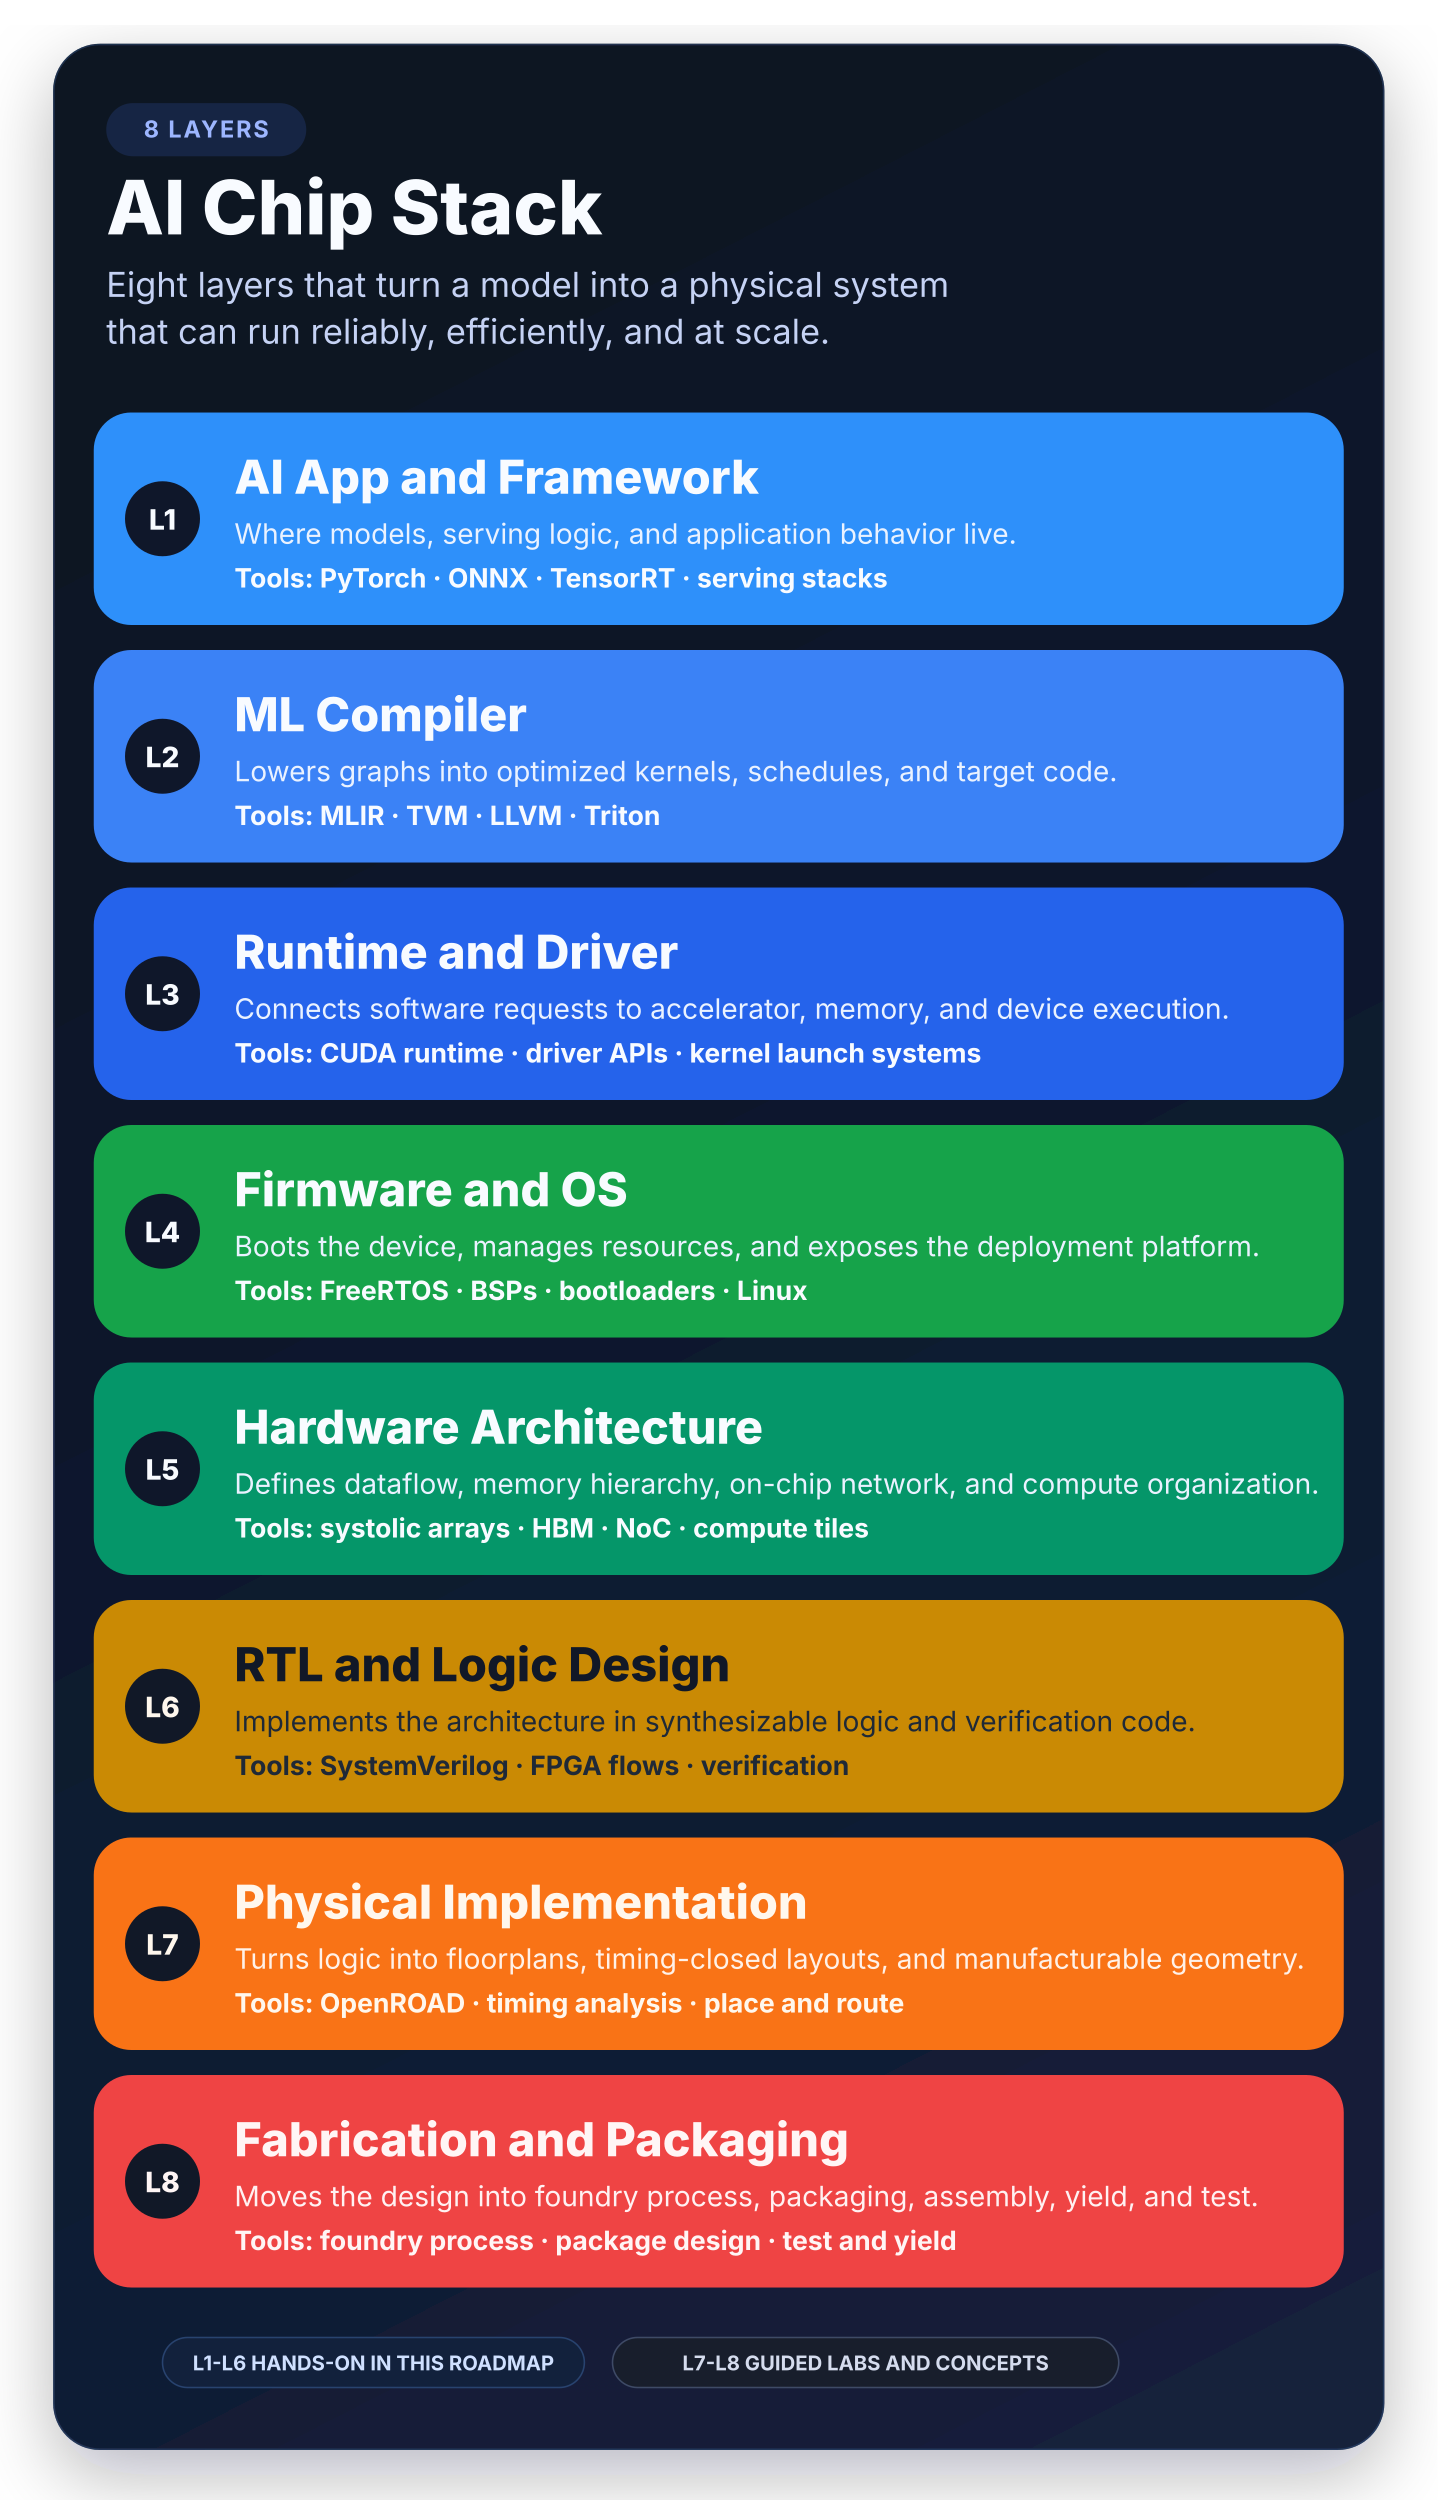
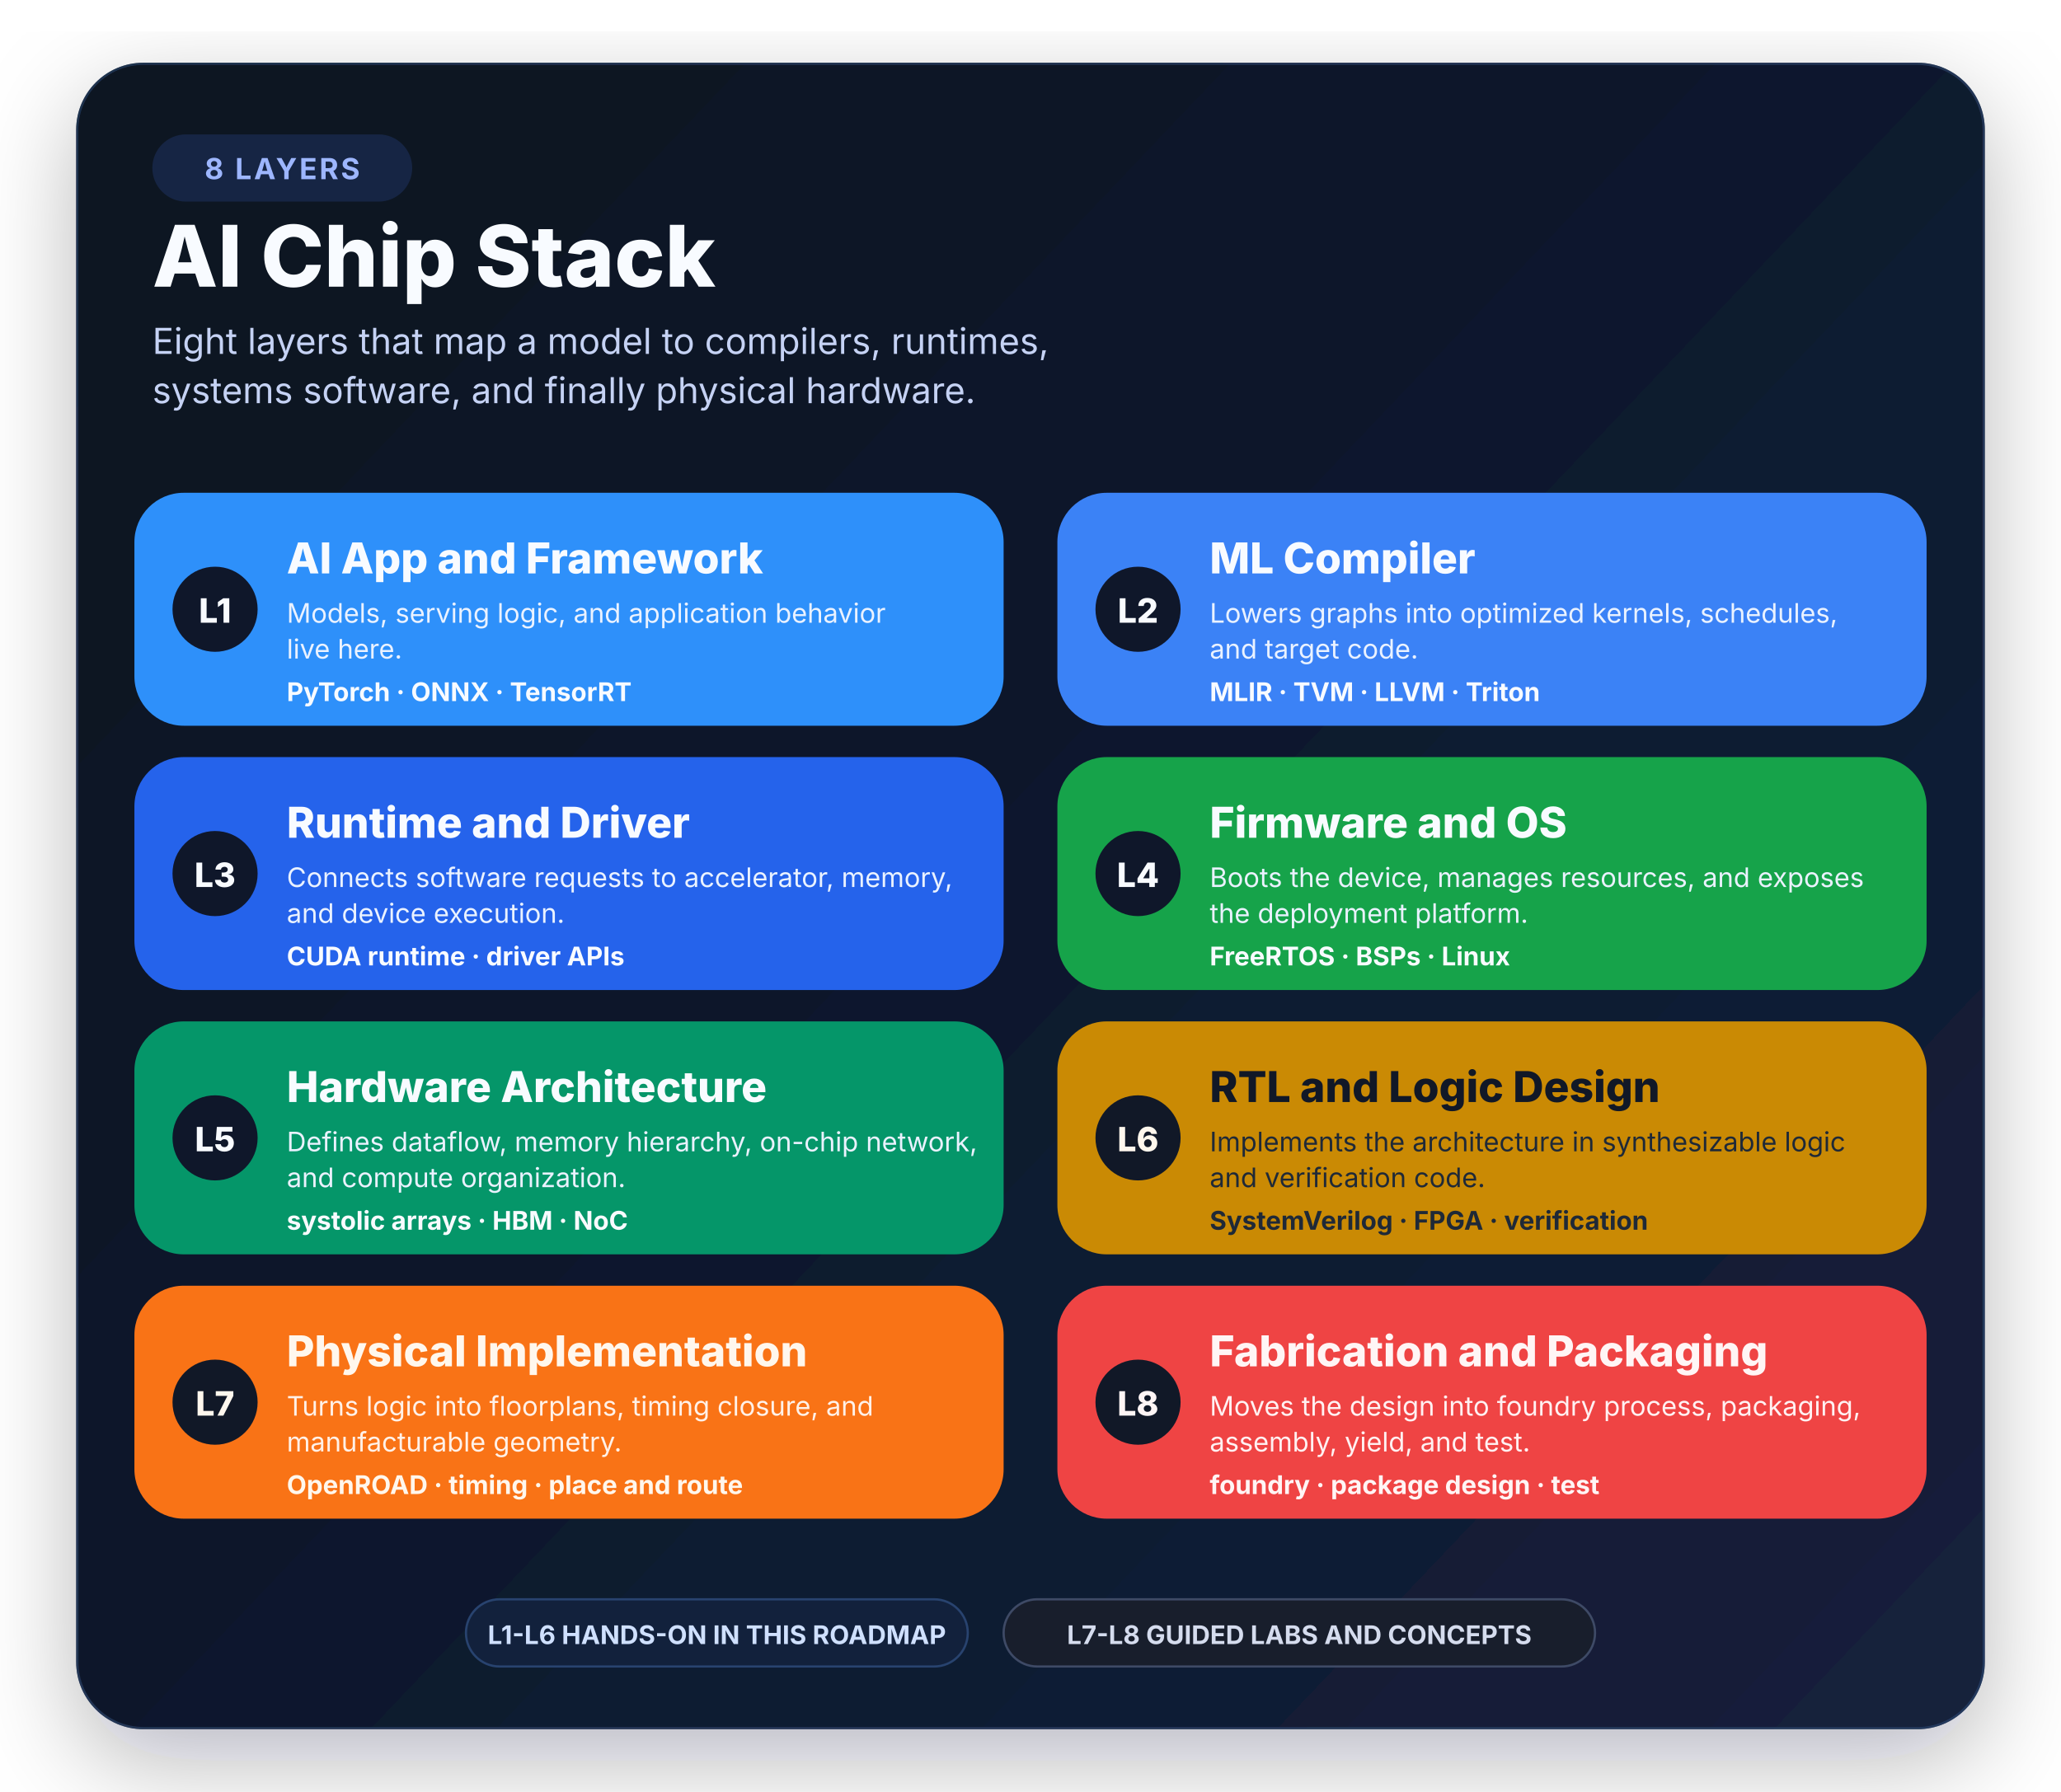
- <svg xmlns="http://www.w3.org/2000/svg" width="920" height="1600" viewBox="0 0 920 1600" fill="none">
+ <svg xmlns="http://www.w3.org/2000/svg" width="920" height="800" viewBox="0 0 920 800" fill="none">
  <defs>
-     <linearGradient id="bg" x1="76" y1="42" x2="844" y2="1540" gradientUnits="userSpaceOnUse">
+     <linearGradient id="bg" x1="76" y1="42" x2="844" y2="772" gradientUnits="userSpaceOnUse">
      <stop stop-color="#0B1220" />
      <stop offset="1" stop-color="#13203B" />
    </linearGradient>
-     <filter id="shadow" x="0" y="0" width="920" height="1600" filterUnits="userSpaceOnUse" color-interpolation-filters="sRGB">
-       <feDropShadow dx="0" dy="16" stdDeviation="24" flood-color="#020817" flood-opacity="0.28" />
+     <filter id="shadow" x="0" y="0" width="920" height="800" filterUnits="userSpaceOnUse" color-interpolation-filters="sRGB">
+       <feDropShadow dx="0" dy="14" stdDeviation="22" flood-color="#020817" flood-opacity="0.28" />
    </filter>
  </defs>
  <g filter="url(#shadow)">
-     <rect x="34" y="28" width="852" height="1540" rx="30" fill="url(#bg)" />
-     <rect x="34.5" y="28.5" width="851" height="1539" rx="29.5" stroke="#35507D" stroke-opacity="0.5" />
+     <rect x="34" y="28" width="852" height="744" rx="30" fill="url(#bg)" />
+     <rect x="34.5" y="28.5" width="851" height="743" rx="29.5" stroke="#35507D" stroke-opacity="0.5" />
  </g>
-   <rect x="68" y="66" width="128" height="34" rx="17" fill="#162544" />
-   <text x="132" y="88" text-anchor="middle" fill="#9DB6FF" font-family="Inter, Arial, sans-serif" font-size="15" font-weight="700" letter-spacing="0.08em">8 LAYERS</text>
-   <text x="68" y="150" fill="#F8FBFF" font-family="Inter, Arial, sans-serif" font-size="48" font-weight="800">AI Chip Stack</text>
-   <text x="68" y="190" fill="#C5D2F4" font-family="Inter, Arial, sans-serif" font-size="22">Eight layers that turn a model into a physical system</text>
-   <text x="68" y="220" fill="#C5D2F4" font-family="Inter, Arial, sans-serif" font-size="22">that can run reliably, efficiently, and at scale.</text>
-   <rect x="60" y="264" width="800" height="136" rx="24" fill="#2E90FA" />
-   <circle cx="104" cy="332" r="24" fill="#0F172A" />
-   <text x="104" y="339" text-anchor="middle" fill="#F8FBFF" font-family="Inter, Arial, sans-serif" font-size="18" font-weight="800">L1</text>
-   <text x="150" y="316" fill="#F8FBFF" font-family="Inter, Arial, sans-serif" font-size="30" font-weight="800">AI App and Framework</text>
-   <text x="150" y="348" fill="#EAF2FF" font-family="Inter, Arial, sans-serif" font-size="18">Where models, serving logic, and application behavior live.</text>
-   <text x="150" y="376" fill="#F8FBFF" font-family="Inter, Arial, sans-serif" font-size="17" font-weight="700">Tools: PyTorch · ONNX · TensorRT · serving stacks</text>
-   <rect x="60" y="416" width="800" height="136" rx="24" fill="#3B82F6" />
-   <circle cx="104" cy="484" r="24" fill="#0F172A" />
-   <text x="104" y="491" text-anchor="middle" fill="#F8FBFF" font-family="Inter, Arial, sans-serif" font-size="18" font-weight="800">L2</text>
-   <text x="150" y="468" fill="#F8FBFF" font-family="Inter, Arial, sans-serif" font-size="30" font-weight="800">ML Compiler</text>
-   <text x="150" y="500" fill="#EAF2FF" font-family="Inter, Arial, sans-serif" font-size="18">Lowers graphs into optimized kernels, schedules, and target code.</text>
-   <text x="150" y="528" fill="#F8FBFF" font-family="Inter, Arial, sans-serif" font-size="17" font-weight="700">Tools: MLIR · TVM · LLVM · Triton</text>
-   <rect x="60" y="568" width="800" height="136" rx="24" fill="#2563EB" />
-   <circle cx="104" cy="636" r="24" fill="#0F172A" />
-   <text x="104" y="643" text-anchor="middle" fill="#F8FBFF" font-family="Inter, Arial, sans-serif" font-size="18" font-weight="800">L3</text>
-   <text x="150" y="620" fill="#F8FBFF" font-family="Inter, Arial, sans-serif" font-size="30" font-weight="800">Runtime and Driver</text>
-   <text x="150" y="652" fill="#EAF2FF" font-family="Inter, Arial, sans-serif" font-size="18">Connects software requests to accelerator, memory, and device execution.</text>
-   <text x="150" y="680" fill="#F8FBFF" font-family="Inter, Arial, sans-serif" font-size="17" font-weight="700">Tools: CUDA runtime · driver APIs · kernel launch systems</text>
-   <rect x="60" y="720" width="800" height="136" rx="24" fill="#16A34A" />
-   <circle cx="104" cy="788" r="24" fill="#0F172A" />
-   <text x="104" y="795" text-anchor="middle" fill="#F8FBFF" font-family="Inter, Arial, sans-serif" font-size="18" font-weight="800">L4</text>
-   <text x="150" y="772" fill="#F8FBFF" font-family="Inter, Arial, sans-serif" font-size="30" font-weight="800">Firmware and OS</text>
-   <text x="150" y="804" fill="#EAF2FF" font-family="Inter, Arial, sans-serif" font-size="18">Boots the device, manages resources, and exposes the deployment platform.</text>
-   <text x="150" y="832" fill="#F8FBFF" font-family="Inter, Arial, sans-serif" font-size="17" font-weight="700">Tools: FreeRTOS · BSPs · bootloaders · Linux</text>
-   <rect x="60" y="872" width="800" height="136" rx="24" fill="#059669" />
-   <circle cx="104" cy="940" r="24" fill="#0F172A" />
-   <text x="104" y="947" text-anchor="middle" fill="#F8FBFF" font-family="Inter, Arial, sans-serif" font-size="18" font-weight="800">L5</text>
-   <text x="150" y="924" fill="#F8FBFF" font-family="Inter, Arial, sans-serif" font-size="30" font-weight="800">Hardware Architecture</text>
-   <text x="150" y="956" fill="#EAF2FF" font-family="Inter, Arial, sans-serif" font-size="18">Defines dataflow, memory hierarchy, on-chip network, and compute organization.</text>
-   <text x="150" y="984" fill="#F8FBFF" font-family="Inter, Arial, sans-serif" font-size="17" font-weight="700">Tools: systolic arrays · HBM · NoC · compute tiles</text>
-   <rect x="60" y="1024" width="800" height="136" rx="24" fill="#CA8A04" />
-   <circle cx="104" cy="1092" r="24" fill="#111827" />
-   <text x="104" y="1099" text-anchor="middle" fill="#FFF7ED" font-family="Inter, Arial, sans-serif" font-size="18" font-weight="800">L6</text>
-   <text x="150" y="1076" fill="#111827" font-family="Inter, Arial, sans-serif" font-size="30" font-weight="800">RTL and Logic Design</text>
-   <text x="150" y="1108" fill="#1F2937" font-family="Inter, Arial, sans-serif" font-size="18">Implements the architecture in synthesizable logic and verification code.</text>
-   <text x="150" y="1136" fill="#1F2937" font-family="Inter, Arial, sans-serif" font-size="17" font-weight="700">Tools: SystemVerilog · FPGA flows · verification</text>
-   <rect x="60" y="1176" width="800" height="136" rx="24" fill="#F97316" />
-   <circle cx="104" cy="1244" r="24" fill="#111827" />
-   <text x="104" y="1251" text-anchor="middle" fill="#FFF7ED" font-family="Inter, Arial, sans-serif" font-size="18" font-weight="800">L7</text>
-   <text x="150" y="1228" fill="#FFF7ED" font-family="Inter, Arial, sans-serif" font-size="30" font-weight="800">Physical Implementation</text>
-   <text x="150" y="1260" fill="#FFF1E8" font-family="Inter, Arial, sans-serif" font-size="18">Turns logic into floorplans, timing-closed layouts, and manufacturable geometry.</text>
-   <text x="150" y="1288" fill="#FFF7ED" font-family="Inter, Arial, sans-serif" font-size="17" font-weight="700">Tools: OpenROAD · timing analysis · place and route</text>
-   <rect x="60" y="1328" width="800" height="136" rx="24" fill="#EF4444" />
-   <circle cx="104" cy="1396" r="24" fill="#111827" />
-   <text x="104" y="1403" text-anchor="middle" fill="#FFF5F5" font-family="Inter, Arial, sans-serif" font-size="18" font-weight="800">L8</text>
-   <text x="150" y="1380" fill="#FFF5F5" font-family="Inter, Arial, sans-serif" font-size="30" font-weight="800">Fabrication and Packaging</text>
-   <text x="150" y="1412" fill="#FFF1F2" font-family="Inter, Arial, sans-serif" font-size="18">Moves the design into foundry process, packaging, assembly, yield, and test.</text>
-   <text x="150" y="1440" fill="#FFF5F5" font-family="Inter, Arial, sans-serif" font-size="17" font-weight="700">Tools: foundry process · package design · test and yield</text>
-   <rect x="104" y="1496" width="270" height="32" rx="16" fill="#12213C" stroke="#28436F" />
-   <text x="239" y="1517" text-anchor="middle" fill="#CFE0FF" font-family="Inter, Arial, sans-serif" font-size="13" font-weight="700">L1-L6 HANDS-ON IN THIS ROADMAP</text>
-   <rect x="392" y="1496" width="324" height="32" rx="16" fill="#181E2C" stroke="#3E4A66" />
-   <text x="554" y="1517" text-anchor="middle" fill="#D5DCEE" font-family="Inter, Arial, sans-serif" font-size="13" font-weight="700">L7-L8 GUIDED LABS AND CONCEPTS</text>
+   <rect x="68" y="60" width="116" height="30" rx="15" fill="#162544" />
+   <text x="126" y="80" text-anchor="middle" fill="#9DB6FF" font-family="Inter, Arial, sans-serif" font-size="13" font-weight="700" letter-spacing="0.08em">8 LAYERS</text>
+   <text x="68" y="128" fill="#F8FBFF" font-family="Inter, Arial, sans-serif" font-size="38" font-weight="800">AI Chip Stack</text>
+   <text x="68" y="158" fill="#C5D2F4" font-family="Inter, Arial, sans-serif" font-size="16">Eight layers that map a model to compilers, runtimes,</text>
+   <text x="68" y="180" fill="#C5D2F4" font-family="Inter, Arial, sans-serif" font-size="16">systems software, and finally physical hardware.</text>
+   <rect x="60" y="220" width="388" height="104" rx="22" fill="#2E90FA" />
+   <circle cx="96" cy="272" r="19" fill="#0F172A" />
+   <text x="96" y="278" text-anchor="middle" fill="#F8FBFF" font-family="Inter, Arial, sans-serif" font-size="15" font-weight="800">L1</text>
+   <text x="128" y="256" fill="#F8FBFF" font-family="Inter, Arial, sans-serif" font-size="19" font-weight="800">AI App and Framework</text>
+   <text x="128" y="278" fill="#EAF2FF" font-family="Inter, Arial, sans-serif" font-size="12">Models, serving logic, and application behavior</text>
+   <text x="128" y="294" fill="#EAF2FF" font-family="Inter, Arial, sans-serif" font-size="12">live here.</text>
+   <text x="128" y="313" fill="#F8FBFF" font-family="Inter, Arial, sans-serif" font-size="11.5" font-weight="700">PyTorch · ONNX · TensorRT</text>
+   <rect x="472" y="220" width="388" height="104" rx="22" fill="#3B82F6" />
+   <circle cx="508" cy="272" r="19" fill="#0F172A" />
+   <text x="508" y="278" text-anchor="middle" fill="#F8FBFF" font-family="Inter, Arial, sans-serif" font-size="15" font-weight="800">L2</text>
+   <text x="540" y="256" fill="#F8FBFF" font-family="Inter, Arial, sans-serif" font-size="19" font-weight="800">ML Compiler</text>
+   <text x="540" y="278" fill="#EAF2FF" font-family="Inter, Arial, sans-serif" font-size="12">Lowers graphs into optimized kernels, schedules,</text>
+   <text x="540" y="294" fill="#EAF2FF" font-family="Inter, Arial, sans-serif" font-size="12">and target code.</text>
+   <text x="540" y="313" fill="#F8FBFF" font-family="Inter, Arial, sans-serif" font-size="11.5" font-weight="700">MLIR · TVM · LLVM · Triton</text>
+   <rect x="60" y="338" width="388" height="104" rx="22" fill="#2563EB" />
+   <circle cx="96" cy="390" r="19" fill="#0F172A" />
+   <text x="96" y="396" text-anchor="middle" fill="#F8FBFF" font-family="Inter, Arial, sans-serif" font-size="15" font-weight="800">L3</text>
+   <text x="128" y="374" fill="#F8FBFF" font-family="Inter, Arial, sans-serif" font-size="19" font-weight="800">Runtime and Driver</text>
+   <text x="128" y="396" fill="#EAF2FF" font-family="Inter, Arial, sans-serif" font-size="12">Connects software requests to accelerator, memory,</text>
+   <text x="128" y="412" fill="#EAF2FF" font-family="Inter, Arial, sans-serif" font-size="12">and device execution.</text>
+   <text x="128" y="431" fill="#F8FBFF" font-family="Inter, Arial, sans-serif" font-size="11.5" font-weight="700">CUDA runtime · driver APIs</text>
+   <rect x="472" y="338" width="388" height="104" rx="22" fill="#16A34A" />
+   <circle cx="508" cy="390" r="19" fill="#0F172A" />
+   <text x="508" y="396" text-anchor="middle" fill="#F8FBFF" font-family="Inter, Arial, sans-serif" font-size="15" font-weight="800">L4</text>
+   <text x="540" y="374" fill="#F8FBFF" font-family="Inter, Arial, sans-serif" font-size="19" font-weight="800">Firmware and OS</text>
+   <text x="540" y="396" fill="#EAF2FF" font-family="Inter, Arial, sans-serif" font-size="12">Boots the device, manages resources, and exposes</text>
+   <text x="540" y="412" fill="#EAF2FF" font-family="Inter, Arial, sans-serif" font-size="12">the deployment platform.</text>
+   <text x="540" y="431" fill="#F8FBFF" font-family="Inter, Arial, sans-serif" font-size="11.5" font-weight="700">FreeRTOS · BSPs · Linux</text>
+   <rect x="60" y="456" width="388" height="104" rx="22" fill="#059669" />
+   <circle cx="96" cy="508" r="19" fill="#0F172A" />
+   <text x="96" y="514" text-anchor="middle" fill="#F8FBFF" font-family="Inter, Arial, sans-serif" font-size="15" font-weight="800">L5</text>
+   <text x="128" y="492" fill="#F8FBFF" font-family="Inter, Arial, sans-serif" font-size="19" font-weight="800">Hardware Architecture</text>
+   <text x="128" y="514" fill="#EAF2FF" font-family="Inter, Arial, sans-serif" font-size="12">Defines dataflow, memory hierarchy, on-chip network,</text>
+   <text x="128" y="530" fill="#EAF2FF" font-family="Inter, Arial, sans-serif" font-size="12">and compute organization.</text>
+   <text x="128" y="549" fill="#F8FBFF" font-family="Inter, Arial, sans-serif" font-size="11.5" font-weight="700">systolic arrays · HBM · NoC</text>
+   <rect x="472" y="456" width="388" height="104" rx="22" fill="#CA8A04" />
+   <circle cx="508" cy="508" r="19" fill="#111827" />
+   <text x="508" y="514" text-anchor="middle" fill="#FFF7ED" font-family="Inter, Arial, sans-serif" font-size="15" font-weight="800">L6</text>
+   <text x="540" y="492" fill="#111827" font-family="Inter, Arial, sans-serif" font-size="19" font-weight="800">RTL and Logic Design</text>
+   <text x="540" y="514" fill="#1F2937" font-family="Inter, Arial, sans-serif" font-size="12">Implements the architecture in synthesizable logic</text>
+   <text x="540" y="530" fill="#1F2937" font-family="Inter, Arial, sans-serif" font-size="12">and verification code.</text>
+   <text x="540" y="549" fill="#1F2937" font-family="Inter, Arial, sans-serif" font-size="11.5" font-weight="700">SystemVerilog · FPGA · verification</text>
+   <rect x="60" y="574" width="388" height="104" rx="22" fill="#F97316" />
+   <circle cx="96" cy="626" r="19" fill="#111827" />
+   <text x="96" y="632" text-anchor="middle" fill="#FFF7ED" font-family="Inter, Arial, sans-serif" font-size="15" font-weight="800">L7</text>
+   <text x="128" y="610" fill="#FFF7ED" font-family="Inter, Arial, sans-serif" font-size="19" font-weight="800">Physical Implementation</text>
+   <text x="128" y="632" fill="#FFF1E8" font-family="Inter, Arial, sans-serif" font-size="12">Turns logic into floorplans, timing closure, and</text>
+   <text x="128" y="648" fill="#FFF1E8" font-family="Inter, Arial, sans-serif" font-size="12">manufacturable geometry.</text>
+   <text x="128" y="667" fill="#FFF7ED" font-family="Inter, Arial, sans-serif" font-size="11.5" font-weight="700">OpenROAD · timing · place and route</text>
+   <rect x="472" y="574" width="388" height="104" rx="22" fill="#EF4444" />
+   <circle cx="508" cy="626" r="19" fill="#111827" />
+   <text x="508" y="632" text-anchor="middle" fill="#FFF5F5" font-family="Inter, Arial, sans-serif" font-size="15" font-weight="800">L8</text>
+   <text x="540" y="610" fill="#FFF5F5" font-family="Inter, Arial, sans-serif" font-size="19" font-weight="800">Fabrication and Packaging</text>
+   <text x="540" y="632" fill="#FFF1F2" font-family="Inter, Arial, sans-serif" font-size="12">Moves the design into foundry process, packaging,</text>
+   <text x="540" y="648" fill="#FFF1F2" font-family="Inter, Arial, sans-serif" font-size="12">assembly, yield, and test.</text>
+   <text x="540" y="667" fill="#FFF5F5" font-family="Inter, Arial, sans-serif" font-size="11.5" font-weight="700">foundry · package design · test</text>
+   <rect x="208" y="714" width="224" height="30" rx="15" fill="#12213C" stroke="#28436F" />
+   <text x="320" y="734" text-anchor="middle" fill="#CFE0FF" font-family="Inter, Arial, sans-serif" font-size="11.5" font-weight="700">L1-L6 HANDS-ON IN THIS ROADMAP</text>
+   <rect x="448" y="714" width="264" height="30" rx="15" fill="#181E2C" stroke="#3E4A66" />
+   <text x="580" y="734" text-anchor="middle" fill="#D5DCEE" font-family="Inter, Arial, sans-serif" font-size="11.5" font-weight="700">L7-L8 GUIDED LABS AND CONCEPTS</text>
</svg>
